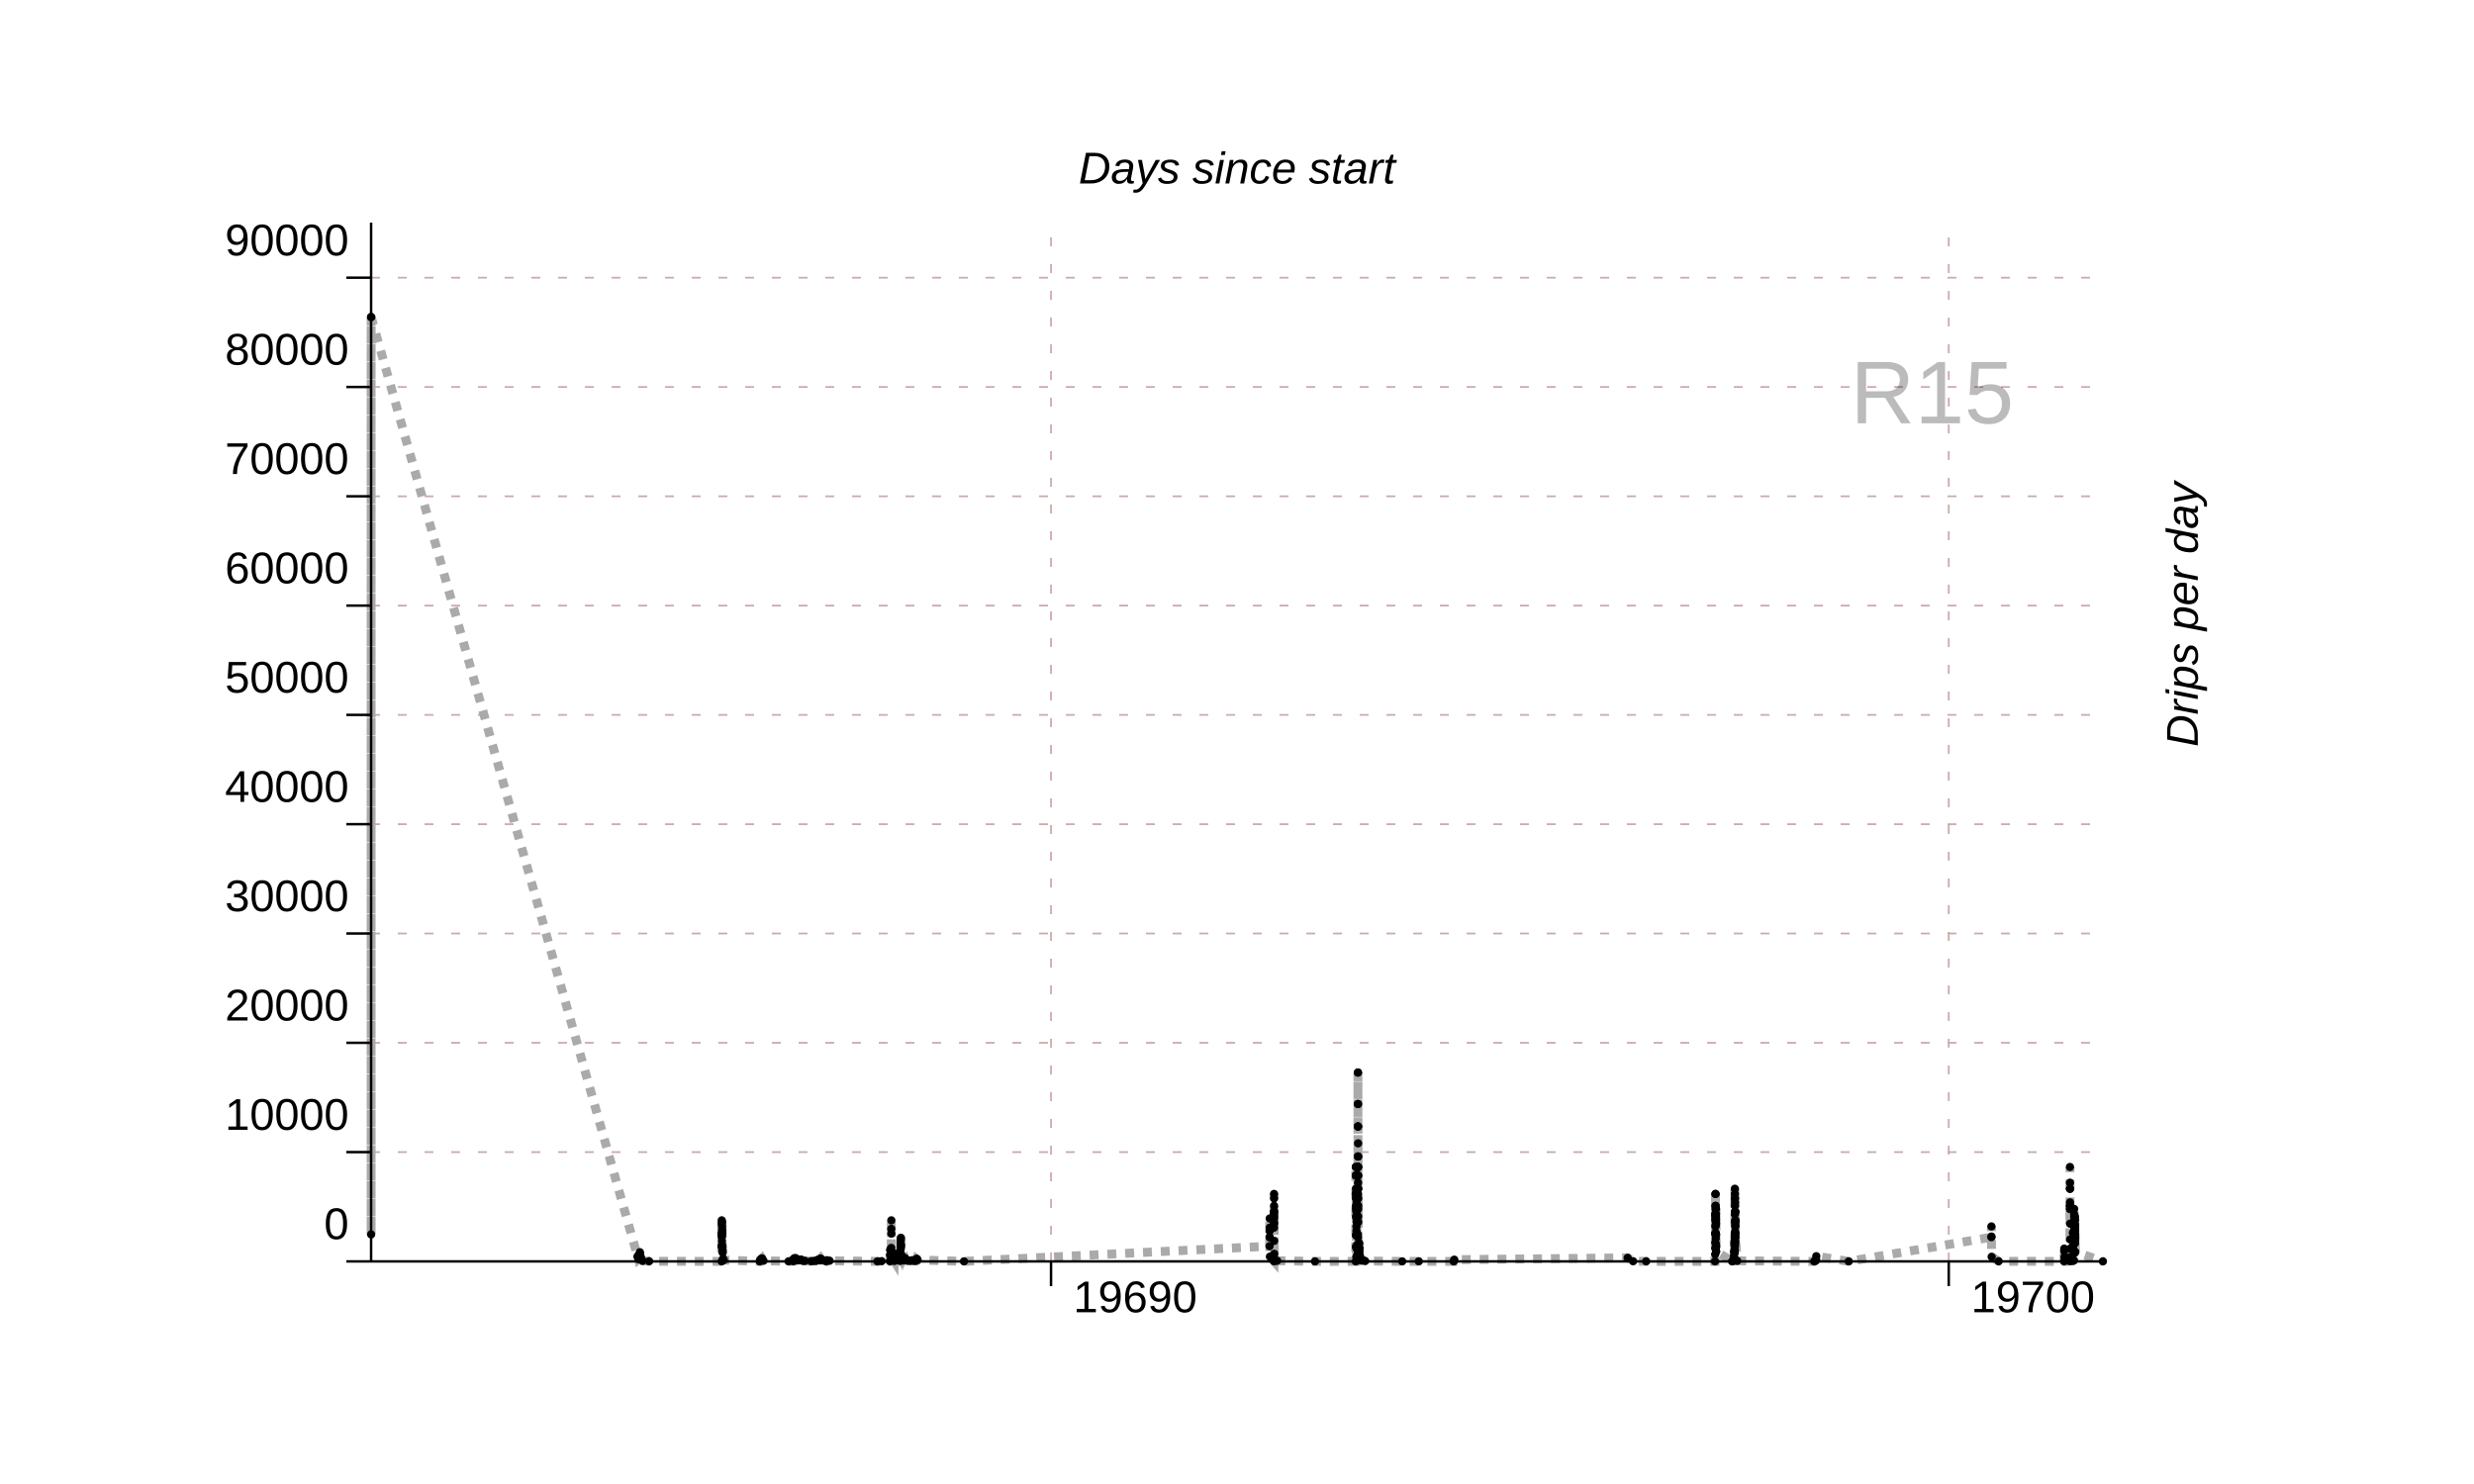
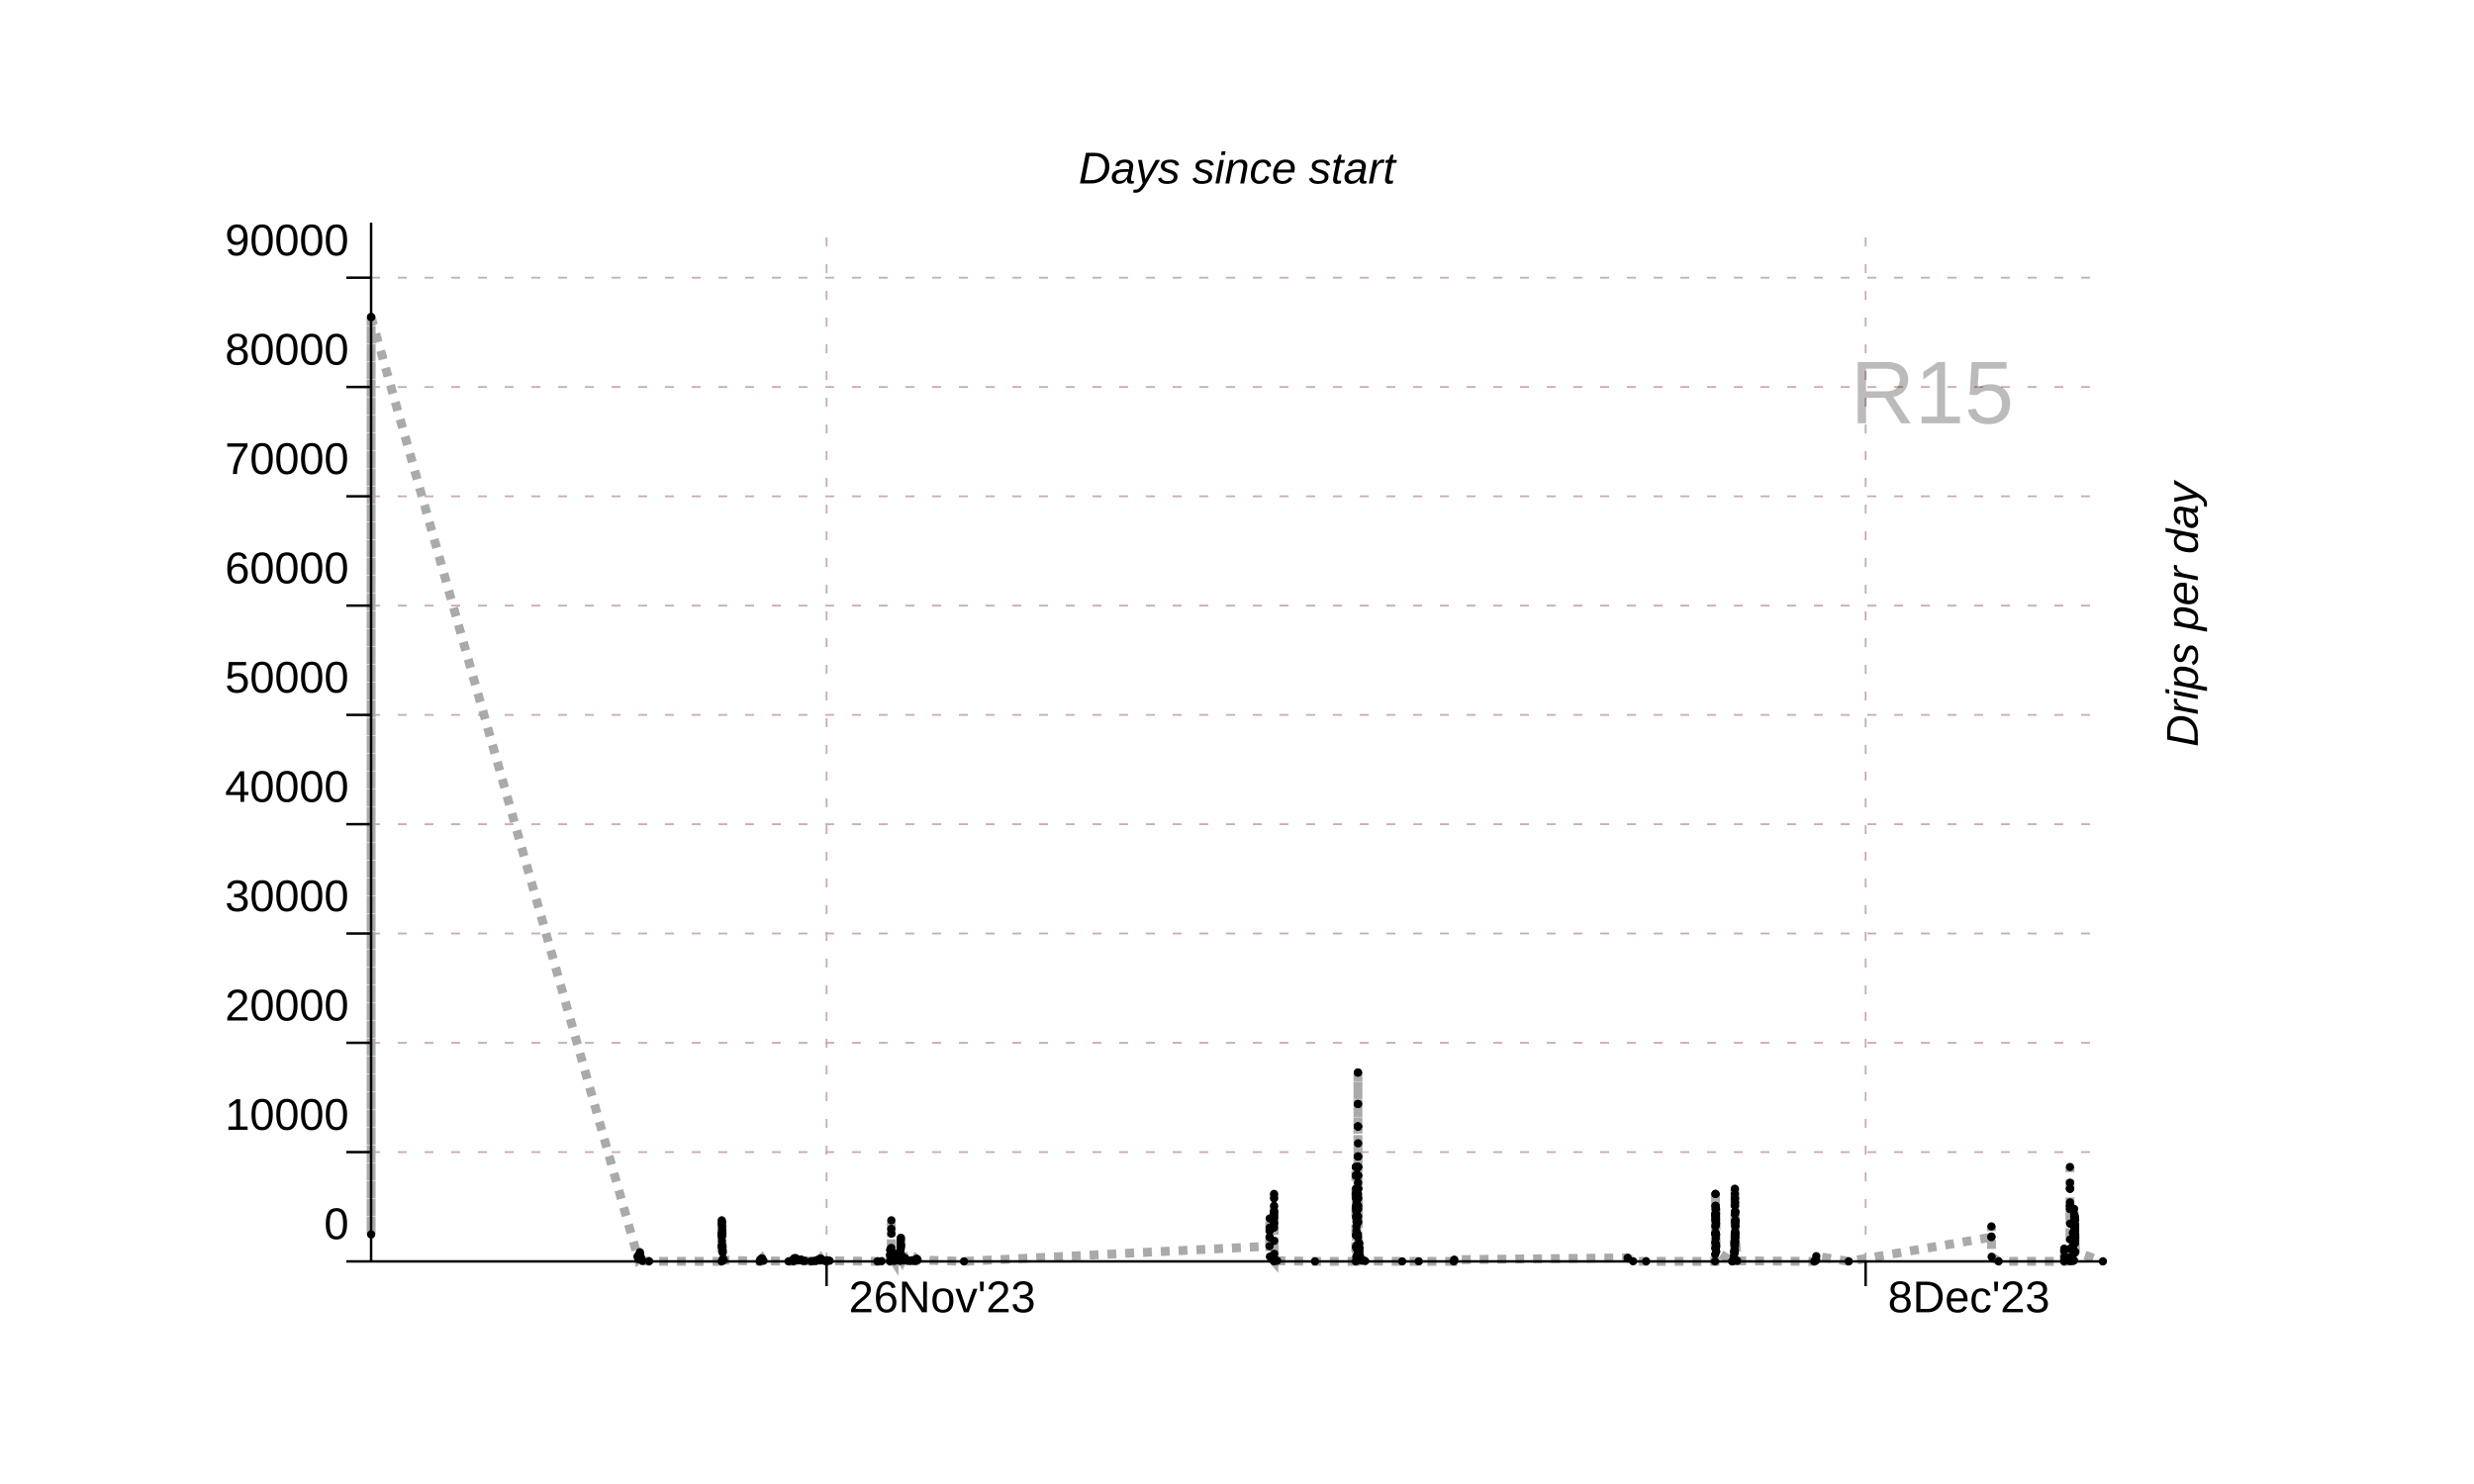
<svg xmlns="http://www.w3.org/2000/svg" version="1.1" viewBox="0 0 1000 600">
  <g>
    <g stroke-dasharray="3.6 7.2" stroke-width="0.72" stroke="#caa">
-       <line x1="424.83" x2="424.83" y1="510.00" y2="90.00" />
-       <line x1="787.69" x2="787.69" y1="510.00" y2="90.00" />
+       <line x1="334.11" x2="334.11" y1="510.00" y2="90.00" />
+       <line x1="754.09" x2="754.09" y1="510.00" y2="90.00" />
      <line x1="150.00" x2="850.00" y1="510.00" y2="510.00" />
      <line x1="150.00" x2="850.00" y1="465.81" y2="465.81" />
      <line x1="150.00" x2="850.00" y1="421.62" y2="421.62" />
      <line x1="150.00" x2="850.00" y1="377.42" y2="377.42" />
      <line x1="150.00" x2="850.00" y1="333.23" y2="333.23" />
      <line x1="150.00" x2="850.00" y1="289.04" y2="289.04" />
      <line x1="150.00" x2="850.00" y1="244.85" y2="244.85" />
      <line x1="150.00" x2="850.00" y1="200.66" y2="200.66" />
      <line x1="150.00" x2="850.00" y1="156.46" y2="156.46" />
      <line x1="150.00" x2="850.00" y1="112.27" y2="112.27" />
    </g>
    <g>
      <text dominant-baseline="hanging" dx="-36.0" dy="18.0" fill="#0004" font-family="Arial, sans-serif" font-size="36" stroke="none" text-anchor="end" x="850.00" y="128.18">R15</text>
    </g>
    <g>
      <text dominant-baseline="text-bottom" dy="-12.0" fill="black" font-family="Arial, sans-serif" font-size="18.0" font-style="italic" stroke="none" text-anchor="middle" x="500.00" y="90.00">Days since start</text>
    </g>
    <g>
      <text dominant-baseline="central" dx="12.0" dy="12.0" fill="black" font-family="Arial, sans-serif" font-size="18.0" font-style="italic" stroke="none" text-anchor="middle" text-orientation="sideways" writing-mode="vertical-lr" x="850.00" y="300.00">Drips per day</text>
    </g>
    <polyline fill="none" points="150.00,128.18 150.01,499.09 150.02,128.18 257.73,508.05 257.82,508.13 257.89,507.74 257.97,508.19 258.16,509.12 258.32,508.99 258.43,508.65 258.53,508.30 258.59,507.54 258.64,506.29 258.69,506.90 258.76,507.71 258.84,508.00 258.92,508.04 259.06,508.85 259.77,509.77 262.39,509.94 291.69,509.99 291.71,499.09 291.72,494.73 291.73,493.40 291.74,500.21 291.77,503.64 291.79,504.03 291.81,501.70 291.83,499.68 291.84,498.43 291.86,498.43 291.87,495.86 291.88,494.09 291.89,497.27 291.92,503.53 291.95,504.98 291.98,504.13 292.00,504.13 292.04,506.06 292.08,505.56 292.12,506.43 292.27,508.90 292.57,509.46 307.07,509.99 307.35,509.43 307.56,509.24 307.73,509.08 307.88,508.94 308.02,508.79 308.61,509.73 318.73,509.98 320.62,509.92 320.79,509.06 320.94,508.93 321.10,509.00 321.25,508.94 321.39,508.90 321.51,508.65 321.65,508.81 321.87,509.27 322.19,509.50 322.57,509.58 322.90,509.51 323.17,509.40 323.45,509.43 323.67,509.26 323.93,509.40 324.62,509.76 325.35,509.78 327.87,509.94 328.77,509.82 329.77,509.84 330.15,509.58 330.44,509.44 330.73,509.45 331.00,509.41 331.40,509.60 331.56,509.02 331.70,508.85 331.88,509.13 332.16,509.43 333.88,509.91 334.23,509.53 334.70,509.66 335.30,509.73 354.69,509.99 356.34,509.90 359.70,509.95 359.76,507.42 359.79,505.34 360.22,509.63 360.25,504.55 360.27,496.83 360.28,493.40 360.29,498.77 360.42,508.76 360.51,508.30 360.61,508.38 361.49,509.82 361.56,507.75 361.62,506.87 361.68,507.61 361.75,507.61 361.83,508.10 361.92,508.07 362.00,508.10 362.09,508.24 362.21,508.58 362.36,508.97 362.48,508.67 362.63,508.88 362.77,508.88 363.14,509.57 363.93,509.80 363.98,506.82 364.01,505.17 364.04,503.74 364.06,501.52 364.08,503.06 364.10,503.18 364.12,500.91 364.14,500.45 364.16,504.03 364.22,507.17 364.33,508.58 364.48,508.89 364.59,508.55 364.78,509.17 365.17,509.59 365.53,509.55 365.65,508.73 365.77,508.66 365.97,509.19 366.44,509.66 366.99,509.71 367.72,509.78 368.32,509.73 368.66,509.54 369.28,509.74 370.05,509.79 370.29,509.33 370.44,508.95 370.61,509.08 370.89,509.41 389.65,509.99 513.16,503.84 513.18,500.21 513.20,500.21 513.21,497.68 513.22,492.64 513.23,496.36 513.31,508.08 514.92,509.90 514.93,494.09 514.94,490.91 514.95,496.36 514.96,489.90 514.97,491.82 514.98,492.64 514.98,482.73 514.99,484.55 514.99,487.54 515.00,489.90 515.01,494.73 515.03,501.70 515.08,506.95 515.64,509.71 516.22,509.72 531.53,509.99 548.00,509.99 548.02,499.39 548.03,482.73 548.03,482.73 548.04,475.29 548.04,471.82 548.05,480.63 548.05,482.73 548.06,475.29 548.06,471.82 548.06,475.29 548.07,482.73 548.08,484.55 548.08,487.54 548.09,488.79 548.10,491.82 548.13,504.13 548.21,508.13 548.24,503.74 548.27,504.70 548.28,497.68 548.29,495.86 548.30,492.64 548.31,489.90 548.32,489.90 548.33,487.54 548.33,484.55 548.34,486.14 548.35,494.09 548.57,509.27 548.77,509.20 548.82,506.74 548.83,499.09 548.85,503.06 548.87,500.21 548.88,467.58 548.88,433.64 548.88,455.45 548.88,455.45 548.89,433.64 548.89,446.36 548.89,446.36 548.89,471.82 548.90,480.63 548.90,475.29 548.91,471.82 548.91,475.29 548.92,471.82 548.92,478.18 548.93,482.73 548.93,480.63 548.94,462.27 548.94,467.58 548.95,471.82 548.95,467.58 548.95,455.45 548.96,475.29 548.96,480.63 548.97,488.79 548.98,491.82 548.99,494.09 549.00,487.54 549.00,484.55 549.04,505.29 549.19,508.98 549.35,508.98 549.38,504.84 549.41,504.70 549.43,502.66 549.46,504.70 549.50,506.06 549.59,508.11 549.66,507.64 550.00,509.53 550.43,509.63 550.72,509.45 551.81,509.85 566.77,509.99 573.49,509.98 587.59,509.99 587.82,509.31 657.90,508.56 660.10,509.93 665.39,509.97 693.22,509.99 693.28,507.15 693.31,504.70 693.33,502.36 693.35,499.09 693.35,490.91 693.36,493.40 693.38,495.86 693.39,498.77 693.40,498.43 693.41,482.73 693.42,487.54 693.42,482.73 693.43,490.91 693.44,487.54 693.45,490.91 693.45,491.82 693.46,492.64 693.47,488.79 693.48,491.82 693.49,495.31 693.51,498.77 693.52,500.69 693.55,504.77 693.58,503.06 693.59,491.82 693.59,492.64 693.60,493.40 693.61,488.79 693.62,490.91 693.63,494.73 693.65,499.09 693.67,503.94 693.71,505.98 700.10,509.97 700.74,509.75 700.82,508.08 700.95,508.77 700.99,506.22 701.02,503.06 701.05,505.76 701.07,502.05 701.12,506.56 701.16,506.10 701.20,505.34 701.21,500.21 701.23,498.77 701.23,490.91 701.24,480.63 701.25,484.55 701.25,482.73 701.26,484.55 701.27,487.54 701.29,503.74 701.31,499.09 701.31,489.90 701.32,486.14 701.33,489.90 701.34,494.09 701.35,498.07 701.37,501.70 701.39,502.51 701.40,494.09 701.41,495.31 701.43,495.86 701.43,493.40 701.45,498.77 701.46,493.40 701.47,489.90 701.48,500.21 702.19,509.77 733.31,509.99 733.86,509.71 734.08,509.24 734.15,507.90 747.27,509.99 804.92,500.21 804.94,495.86 804.95,499.95 805.04,508.13 807.86,509.94 834.31,509.99 834.35,505.76 834.38,504.84 834.47,508.19 836.67,509.93 836.67,487.54 836.68,488.79 836.69,478.18 836.69,471.82 836.70,480.63 836.70,480.63 836.71,486.14 836.72,487.54 836.72,488.79 836.73,494.73 836.75,501.12 836.78,504.84 836.87,508.19 837.85,509.84 837.86,498.43 837.89,503.64 837.92,504.91 838.32,509.60 838.35,505.85 838.37,498.77 838.38,490.91 838.38,488.79 838.39,491.82 838.40,495.86 838.42,501.32 838.47,506.68 838.49,500.91 838.50,494.73 838.51,493.40 838.52,496.36 838.54,498.77 838.55,498.43 838.56,496.83 838.57,497.68 838.59,496.36 838.60,499.39 838.62,502.51 838.64,498.07 838.65,495.31 838.66,492.64 838.66,491.82 838.67,493.40 838.69,495.31 838.70,497.68 838.71,500.21 838.73,500.69 838.75,501.70 838.77,501.32 838.78,498.77 838.80,500.21 838.82,502.51 838.86,506.18 850.00,509.99" stroke-dasharray="3.6 3.6" stroke-width="3.6" stroke="#aaa" />
    <g>
      <circle cx="150.00" cy="128.18" r="1.667" />
      <circle cx="150.01" cy="499.09" r="1.667" />
      <circle cx="150.02" cy="128.18" r="1.667" />
      <circle cx="257.73" cy="508.05" r="1.667" />
      <circle cx="257.82" cy="508.13" r="1.667" />
      <circle cx="257.89" cy="507.74" r="1.667" />
      <circle cx="257.97" cy="508.19" r="1.667" />
      <circle cx="258.16" cy="509.12" r="1.667" />
      <circle cx="258.32" cy="508.99" r="1.667" />
      <circle cx="258.43" cy="508.65" r="1.667" />
      <circle cx="258.53" cy="508.30" r="1.667" />
      <circle cx="258.59" cy="507.54" r="1.667" />
      <circle cx="258.64" cy="506.29" r="1.667" />
      <circle cx="258.69" cy="506.90" r="1.667" />
      <circle cx="258.76" cy="507.71" r="1.667" />
      <circle cx="258.84" cy="508.00" r="1.667" />
      <circle cx="258.92" cy="508.04" r="1.667" />
      <circle cx="259.06" cy="508.85" r="1.667" />
      <circle cx="259.77" cy="509.77" r="1.667" />
      <circle cx="262.39" cy="509.94" r="1.667" />
      <circle cx="291.69" cy="509.99" r="1.667" />
      <circle cx="291.71" cy="499.09" r="1.667" />
      <circle cx="291.72" cy="494.73" r="1.667" />
      <circle cx="291.73" cy="493.40" r="1.667" />
      <circle cx="291.74" cy="500.21" r="1.667" />
      <circle cx="291.77" cy="503.64" r="1.667" />
      <circle cx="291.79" cy="504.03" r="1.667" />
      <circle cx="291.81" cy="501.70" r="1.667" />
      <circle cx="291.83" cy="499.68" r="1.667" />
      <circle cx="291.84" cy="498.43" r="1.667" />
      <circle cx="291.86" cy="498.43" r="1.667" />
      <circle cx="291.87" cy="495.86" r="1.667" />
      <circle cx="291.88" cy="494.09" r="1.667" />
      <circle cx="291.89" cy="497.27" r="1.667" />
      <circle cx="291.92" cy="503.53" r="1.667" />
      <circle cx="291.95" cy="504.98" r="1.667" />
      <circle cx="291.98" cy="504.13" r="1.667" />
      <circle cx="292.00" cy="504.13" r="1.667" />
      <circle cx="292.04" cy="506.06" r="1.667" />
      <circle cx="292.08" cy="505.56" r="1.667" />
      <circle cx="292.12" cy="506.43" r="1.667" />
      <circle cx="292.27" cy="508.90" r="1.667" />
      <circle cx="292.57" cy="509.46" r="1.667" />
      <circle cx="307.07" cy="509.99" r="1.667" />
      <circle cx="307.35" cy="509.43" r="1.667" />
      <circle cx="307.56" cy="509.24" r="1.667" />
      <circle cx="307.73" cy="509.08" r="1.667" />
      <circle cx="307.88" cy="508.94" r="1.667" />
      <circle cx="308.02" cy="508.79" r="1.667" />
      <circle cx="308.61" cy="509.73" r="1.667" />
      <circle cx="318.73" cy="509.98" r="1.667" />
      <circle cx="320.62" cy="509.92" r="1.667" />
      <circle cx="320.79" cy="509.06" r="1.667" />
      <circle cx="320.94" cy="508.93" r="1.667" />
      <circle cx="321.10" cy="509.00" r="1.667" />
      <circle cx="321.25" cy="508.94" r="1.667" />
      <circle cx="321.39" cy="508.90" r="1.667" />
      <circle cx="321.51" cy="508.65" r="1.667" />
      <circle cx="321.65" cy="508.81" r="1.667" />
      <circle cx="321.87" cy="509.27" r="1.667" />
      <circle cx="322.19" cy="509.50" r="1.667" />
      <circle cx="322.57" cy="509.58" r="1.667" />
      <circle cx="322.90" cy="509.51" r="1.667" />
      <circle cx="323.17" cy="509.40" r="1.667" />
      <circle cx="323.45" cy="509.43" r="1.667" />
      <circle cx="323.67" cy="509.26" r="1.667" />
      <circle cx="323.93" cy="509.40" r="1.667" />
      <circle cx="324.62" cy="509.76" r="1.667" />
      <circle cx="325.35" cy="509.78" r="1.667" />
      <circle cx="327.87" cy="509.94" r="1.667" />
      <circle cx="328.77" cy="509.82" r="1.667" />
      <circle cx="329.77" cy="509.84" r="1.667" />
      <circle cx="330.15" cy="509.58" r="1.667" />
      <circle cx="330.44" cy="509.44" r="1.667" />
      <circle cx="330.73" cy="509.45" r="1.667" />
      <circle cx="331.00" cy="509.41" r="1.667" />
      <circle cx="331.40" cy="509.60" r="1.667" />
      <circle cx="331.56" cy="509.02" r="1.667" />
      <circle cx="331.70" cy="508.85" r="1.667" />
      <circle cx="331.88" cy="509.13" r="1.667" />
      <circle cx="332.16" cy="509.43" r="1.667" />
      <circle cx="333.88" cy="509.91" r="1.667" />
      <circle cx="334.23" cy="509.53" r="1.667" />
      <circle cx="334.70" cy="509.66" r="1.667" />
      <circle cx="335.30" cy="509.73" r="1.667" />
      <circle cx="354.69" cy="509.99" r="1.667" />
      <circle cx="356.34" cy="509.90" r="1.667" />
      <circle cx="359.70" cy="509.95" r="1.667" />
      <circle cx="359.76" cy="507.42" r="1.667" />
      <circle cx="359.79" cy="505.34" r="1.667" />
      <circle cx="360.22" cy="509.63" r="1.667" />
      <circle cx="360.25" cy="504.55" r="1.667" />
      <circle cx="360.27" cy="496.83" r="1.667" />
      <circle cx="360.28" cy="493.40" r="1.667" />
      <circle cx="360.29" cy="498.77" r="1.667" />
      <circle cx="360.42" cy="508.76" r="1.667" />
      <circle cx="360.51" cy="508.30" r="1.667" />
      <circle cx="360.61" cy="508.38" r="1.667" />
      <circle cx="361.49" cy="509.82" r="1.667" />
      <circle cx="361.56" cy="507.75" r="1.667" />
      <circle cx="361.62" cy="506.87" r="1.667" />
      <circle cx="361.68" cy="507.61" r="1.667" />
      <circle cx="361.75" cy="507.61" r="1.667" />
      <circle cx="361.83" cy="508.10" r="1.667" />
      <circle cx="361.92" cy="508.07" r="1.667" />
      <circle cx="362.00" cy="508.10" r="1.667" />
      <circle cx="362.09" cy="508.24" r="1.667" />
      <circle cx="362.21" cy="508.58" r="1.667" />
      <circle cx="362.36" cy="508.97" r="1.667" />
      <circle cx="362.48" cy="508.67" r="1.667" />
      <circle cx="362.63" cy="508.88" r="1.667" />
      <circle cx="362.77" cy="508.88" r="1.667" />
      <circle cx="363.14" cy="509.57" r="1.667" />
      <circle cx="363.93" cy="509.80" r="1.667" />
      <circle cx="363.98" cy="506.82" r="1.667" />
      <circle cx="364.01" cy="505.17" r="1.667" />
      <circle cx="364.04" cy="503.74" r="1.667" />
      <circle cx="364.06" cy="501.52" r="1.667" />
      <circle cx="364.08" cy="503.06" r="1.667" />
      <circle cx="364.10" cy="503.18" r="1.667" />
      <circle cx="364.12" cy="500.91" r="1.667" />
      <circle cx="364.14" cy="500.45" r="1.667" />
      <circle cx="364.16" cy="504.03" r="1.667" />
      <circle cx="364.22" cy="507.17" r="1.667" />
      <circle cx="364.33" cy="508.58" r="1.667" />
      <circle cx="364.48" cy="508.89" r="1.667" />
      <circle cx="364.59" cy="508.55" r="1.667" />
      <circle cx="364.78" cy="509.17" r="1.667" />
      <circle cx="365.17" cy="509.59" r="1.667" />
      <circle cx="365.53" cy="509.55" r="1.667" />
      <circle cx="365.65" cy="508.73" r="1.667" />
      <circle cx="365.77" cy="508.66" r="1.667" />
      <circle cx="365.97" cy="509.19" r="1.667" />
      <circle cx="366.44" cy="509.66" r="1.667" />
      <circle cx="366.99" cy="509.71" r="1.667" />
      <circle cx="367.72" cy="509.78" r="1.667" />
      <circle cx="368.32" cy="509.73" r="1.667" />
      <circle cx="368.66" cy="509.54" r="1.667" />
      <circle cx="369.28" cy="509.74" r="1.667" />
      <circle cx="370.05" cy="509.79" r="1.667" />
      <circle cx="370.29" cy="509.33" r="1.667" />
      <circle cx="370.44" cy="508.95" r="1.667" />
      <circle cx="370.61" cy="509.08" r="1.667" />
      <circle cx="370.89" cy="509.41" r="1.667" />
      <circle cx="389.65" cy="509.99" r="1.667" />
      <circle cx="513.16" cy="503.84" r="1.667" />
      <circle cx="513.18" cy="500.21" r="1.667" />
      <circle cx="513.20" cy="500.21" r="1.667" />
      <circle cx="513.21" cy="497.68" r="1.667" />
      <circle cx="513.22" cy="492.64" r="1.667" />
      <circle cx="513.23" cy="496.36" r="1.667" />
      <circle cx="513.31" cy="508.08" r="1.667" />
      <circle cx="514.92" cy="509.90" r="1.667" />
      <circle cx="514.93" cy="494.09" r="1.667" />
      <circle cx="514.94" cy="490.91" r="1.667" />
      <circle cx="514.95" cy="496.36" r="1.667" />
      <circle cx="514.96" cy="489.90" r="1.667" />
      <circle cx="514.97" cy="491.82" r="1.667" />
      <circle cx="514.98" cy="492.64" r="1.667" />
      <circle cx="514.98" cy="482.73" r="1.667" />
      <circle cx="514.99" cy="484.55" r="1.667" />
      <circle cx="514.99" cy="487.54" r="1.667" />
      <circle cx="515.00" cy="489.90" r="1.667" />
      <circle cx="515.01" cy="494.73" r="1.667" />
      <circle cx="515.03" cy="501.70" r="1.667" />
      <circle cx="515.08" cy="506.95" r="1.667" />
      <circle cx="515.64" cy="509.71" r="1.667" />
      <circle cx="516.22" cy="509.72" r="1.667" />
      <circle cx="531.53" cy="509.99" r="1.667" />
      <circle cx="548.00" cy="509.99" r="1.667" />
      <circle cx="548.02" cy="499.39" r="1.667" />
      <circle cx="548.03" cy="482.73" r="1.667" />
      <circle cx="548.03" cy="482.73" r="1.667" />
      <circle cx="548.04" cy="475.29" r="1.667" />
      <circle cx="548.04" cy="471.82" r="1.667" />
      <circle cx="548.05" cy="480.63" r="1.667" />
      <circle cx="548.05" cy="482.73" r="1.667" />
      <circle cx="548.06" cy="475.29" r="1.667" />
      <circle cx="548.06" cy="471.82" r="1.667" />
      <circle cx="548.06" cy="475.29" r="1.667" />
      <circle cx="548.07" cy="482.73" r="1.667" />
      <circle cx="548.08" cy="484.55" r="1.667" />
      <circle cx="548.08" cy="487.54" r="1.667" />
      <circle cx="548.09" cy="488.79" r="1.667" />
      <circle cx="548.10" cy="491.82" r="1.667" />
      <circle cx="548.13" cy="504.13" r="1.667" />
      <circle cx="548.21" cy="508.13" r="1.667" />
      <circle cx="548.24" cy="503.74" r="1.667" />
      <circle cx="548.27" cy="504.70" r="1.667" />
      <circle cx="548.28" cy="497.68" r="1.667" />
      <circle cx="548.29" cy="495.86" r="1.667" />
      <circle cx="548.30" cy="492.64" r="1.667" />
      <circle cx="548.31" cy="489.90" r="1.667" />
      <circle cx="548.32" cy="489.90" r="1.667" />
      <circle cx="548.33" cy="487.54" r="1.667" />
      <circle cx="548.33" cy="484.55" r="1.667" />
      <circle cx="548.34" cy="486.14" r="1.667" />
      <circle cx="548.35" cy="494.09" r="1.667" />
      <circle cx="548.57" cy="509.27" r="1.667" />
      <circle cx="548.77" cy="509.20" r="1.667" />
      <circle cx="548.82" cy="506.74" r="1.667" />
      <circle cx="548.83" cy="499.09" r="1.667" />
      <circle cx="548.85" cy="503.06" r="1.667" />
      <circle cx="548.87" cy="500.21" r="1.667" />
      <circle cx="548.88" cy="467.58" r="1.667" />
      <circle cx="548.88" cy="433.64" r="1.667" />
      <circle cx="548.88" cy="455.45" r="1.667" />
      <circle cx="548.88" cy="455.45" r="1.667" />
      <circle cx="548.89" cy="433.64" r="1.667" />
      <circle cx="548.89" cy="446.36" r="1.667" />
      <circle cx="548.89" cy="446.36" r="1.667" />
      <circle cx="548.89" cy="471.82" r="1.667" />
      <circle cx="548.90" cy="480.63" r="1.667" />
      <circle cx="548.90" cy="475.29" r="1.667" />
      <circle cx="548.91" cy="471.82" r="1.667" />
      <circle cx="548.91" cy="475.29" r="1.667" />
      <circle cx="548.92" cy="471.82" r="1.667" />
      <circle cx="548.92" cy="478.18" r="1.667" />
      <circle cx="548.93" cy="482.73" r="1.667" />
      <circle cx="548.93" cy="480.63" r="1.667" />
      <circle cx="548.94" cy="462.27" r="1.667" />
      <circle cx="548.94" cy="467.58" r="1.667" />
      <circle cx="548.95" cy="471.82" r="1.667" />
      <circle cx="548.95" cy="467.58" r="1.667" />
      <circle cx="548.95" cy="455.45" r="1.667" />
      <circle cx="548.96" cy="475.29" r="1.667" />
      <circle cx="548.96" cy="480.63" r="1.667" />
      <circle cx="548.97" cy="488.79" r="1.667" />
      <circle cx="548.98" cy="491.82" r="1.667" />
      <circle cx="548.99" cy="494.09" r="1.667" />
      <circle cx="549.00" cy="487.54" r="1.667" />
      <circle cx="549.00" cy="484.55" r="1.667" />
      <circle cx="549.04" cy="505.29" r="1.667" />
      <circle cx="549.19" cy="508.98" r="1.667" />
      <circle cx="549.35" cy="508.98" r="1.667" />
      <circle cx="549.38" cy="504.84" r="1.667" />
      <circle cx="549.41" cy="504.70" r="1.667" />
      <circle cx="549.43" cy="502.66" r="1.667" />
      <circle cx="549.46" cy="504.70" r="1.667" />
      <circle cx="549.50" cy="506.06" r="1.667" />
      <circle cx="549.59" cy="508.11" r="1.667" />
      <circle cx="549.66" cy="507.64" r="1.667" />
      <circle cx="550.00" cy="509.53" r="1.667" />
      <circle cx="550.43" cy="509.63" r="1.667" />
      <circle cx="550.72" cy="509.45" r="1.667" />
      <circle cx="551.81" cy="509.85" r="1.667" />
      <circle cx="566.77" cy="509.99" r="1.667" />
      <circle cx="573.49" cy="509.98" r="1.667" />
      <circle cx="587.59" cy="509.99" r="1.667" />
      <circle cx="587.82" cy="509.31" r="1.667" />
      <circle cx="657.90" cy="508.56" r="1.667" />
      <circle cx="660.10" cy="509.93" r="1.667" />
      <circle cx="665.39" cy="509.97" r="1.667" />
      <circle cx="693.22" cy="509.99" r="1.667" />
      <circle cx="693.28" cy="507.15" r="1.667" />
      <circle cx="693.31" cy="504.70" r="1.667" />
      <circle cx="693.33" cy="502.36" r="1.667" />
      <circle cx="693.35" cy="499.09" r="1.667" />
      <circle cx="693.35" cy="490.91" r="1.667" />
      <circle cx="693.36" cy="493.40" r="1.667" />
      <circle cx="693.38" cy="495.86" r="1.667" />
      <circle cx="693.39" cy="498.77" r="1.667" />
      <circle cx="693.40" cy="498.43" r="1.667" />
      <circle cx="693.41" cy="482.73" r="1.667" />
      <circle cx="693.42" cy="487.54" r="1.667" />
      <circle cx="693.42" cy="482.73" r="1.667" />
      <circle cx="693.43" cy="490.91" r="1.667" />
      <circle cx="693.44" cy="487.54" r="1.667" />
      <circle cx="693.45" cy="490.91" r="1.667" />
      <circle cx="693.45" cy="491.82" r="1.667" />
      <circle cx="693.46" cy="492.64" r="1.667" />
      <circle cx="693.47" cy="488.79" r="1.667" />
      <circle cx="693.48" cy="491.82" r="1.667" />
      <circle cx="693.49" cy="495.31" r="1.667" />
      <circle cx="693.51" cy="498.77" r="1.667" />
      <circle cx="693.52" cy="500.69" r="1.667" />
      <circle cx="693.55" cy="504.77" r="1.667" />
      <circle cx="693.58" cy="503.06" r="1.667" />
      <circle cx="693.59" cy="491.82" r="1.667" />
      <circle cx="693.59" cy="492.64" r="1.667" />
      <circle cx="693.60" cy="493.40" r="1.667" />
      <circle cx="693.61" cy="488.79" r="1.667" />
      <circle cx="693.62" cy="490.91" r="1.667" />
      <circle cx="693.63" cy="494.73" r="1.667" />
      <circle cx="693.65" cy="499.09" r="1.667" />
      <circle cx="693.67" cy="503.94" r="1.667" />
      <circle cx="693.71" cy="505.98" r="1.667" />
      <circle cx="700.10" cy="509.97" r="1.667" />
      <circle cx="700.74" cy="509.75" r="1.667" />
      <circle cx="700.82" cy="508.08" r="1.667" />
      <circle cx="700.95" cy="508.77" r="1.667" />
      <circle cx="700.99" cy="506.22" r="1.667" />
      <circle cx="701.02" cy="503.06" r="1.667" />
      <circle cx="701.05" cy="505.76" r="1.667" />
      <circle cx="701.07" cy="502.05" r="1.667" />
      <circle cx="701.12" cy="506.56" r="1.667" />
      <circle cx="701.16" cy="506.10" r="1.667" />
      <circle cx="701.20" cy="505.34" r="1.667" />
      <circle cx="701.21" cy="500.21" r="1.667" />
      <circle cx="701.23" cy="498.77" r="1.667" />
      <circle cx="701.23" cy="490.91" r="1.667" />
      <circle cx="701.24" cy="480.63" r="1.667" />
      <circle cx="701.25" cy="484.55" r="1.667" />
      <circle cx="701.25" cy="482.73" r="1.667" />
      <circle cx="701.26" cy="484.55" r="1.667" />
      <circle cx="701.27" cy="487.54" r="1.667" />
      <circle cx="701.29" cy="503.74" r="1.667" />
      <circle cx="701.31" cy="499.09" r="1.667" />
      <circle cx="701.31" cy="489.90" r="1.667" />
      <circle cx="701.32" cy="486.14" r="1.667" />
      <circle cx="701.33" cy="489.90" r="1.667" />
      <circle cx="701.34" cy="494.09" r="1.667" />
      <circle cx="701.35" cy="498.07" r="1.667" />
      <circle cx="701.37" cy="501.70" r="1.667" />
      <circle cx="701.39" cy="502.51" r="1.667" />
      <circle cx="701.40" cy="494.09" r="1.667" />
      <circle cx="701.41" cy="495.31" r="1.667" />
      <circle cx="701.43" cy="495.86" r="1.667" />
      <circle cx="701.43" cy="493.40" r="1.667" />
      <circle cx="701.45" cy="498.77" r="1.667" />
      <circle cx="701.46" cy="493.40" r="1.667" />
      <circle cx="701.47" cy="489.90" r="1.667" />
      <circle cx="701.48" cy="500.21" r="1.667" />
      <circle cx="702.19" cy="509.77" r="1.667" />
      <circle cx="733.31" cy="509.99" r="1.667" />
      <circle cx="733.86" cy="509.71" r="1.667" />
      <circle cx="734.08" cy="509.24" r="1.667" />
      <circle cx="734.15" cy="507.90" r="1.667" />
      <circle cx="747.27" cy="509.99" r="1.667" />
      <circle cx="804.92" cy="500.21" r="1.667" />
      <circle cx="804.94" cy="495.86" r="1.667" />
      <circle cx="804.95" cy="499.95" r="1.667" />
      <circle cx="805.04" cy="508.13" r="1.667" />
      <circle cx="807.86" cy="509.94" r="1.667" />
      <circle cx="834.31" cy="509.99" r="1.667" />
      <circle cx="834.35" cy="505.76" r="1.667" />
      <circle cx="834.38" cy="504.84" r="1.667" />
      <circle cx="834.47" cy="508.19" r="1.667" />
      <circle cx="836.67" cy="509.93" r="1.667" />
      <circle cx="836.67" cy="487.54" r="1.667" />
      <circle cx="836.68" cy="488.79" r="1.667" />
      <circle cx="836.69" cy="478.18" r="1.667" />
      <circle cx="836.69" cy="471.82" r="1.667" />
      <circle cx="836.70" cy="480.63" r="1.667" />
      <circle cx="836.70" cy="480.63" r="1.667" />
      <circle cx="836.71" cy="486.14" r="1.667" />
      <circle cx="836.72" cy="487.54" r="1.667" />
      <circle cx="836.72" cy="488.79" r="1.667" />
      <circle cx="836.73" cy="494.73" r="1.667" />
      <circle cx="836.75" cy="501.12" r="1.667" />
      <circle cx="836.78" cy="504.84" r="1.667" />
      <circle cx="836.87" cy="508.19" r="1.667" />
      <circle cx="837.85" cy="509.84" r="1.667" />
      <circle cx="837.86" cy="498.43" r="1.667" />
      <circle cx="837.89" cy="503.64" r="1.667" />
      <circle cx="837.92" cy="504.91" r="1.667" />
      <circle cx="838.32" cy="509.60" r="1.667" />
      <circle cx="838.35" cy="505.85" r="1.667" />
      <circle cx="838.37" cy="498.77" r="1.667" />
      <circle cx="838.38" cy="490.91" r="1.667" />
      <circle cx="838.38" cy="488.79" r="1.667" />
      <circle cx="838.39" cy="491.82" r="1.667" />
      <circle cx="838.40" cy="495.86" r="1.667" />
      <circle cx="838.42" cy="501.32" r="1.667" />
      <circle cx="838.47" cy="506.68" r="1.667" />
      <circle cx="838.49" cy="500.91" r="1.667" />
      <circle cx="838.50" cy="494.73" r="1.667" />
      <circle cx="838.51" cy="493.40" r="1.667" />
      <circle cx="838.52" cy="496.36" r="1.667" />
      <circle cx="838.54" cy="498.77" r="1.667" />
      <circle cx="838.55" cy="498.43" r="1.667" />
      <circle cx="838.56" cy="496.83" r="1.667" />
      <circle cx="838.57" cy="497.68" r="1.667" />
      <circle cx="838.59" cy="496.36" r="1.667" />
      <circle cx="838.60" cy="499.39" r="1.667" />
      <circle cx="838.62" cy="502.51" r="1.667" />
      <circle cx="838.64" cy="498.07" r="1.667" />
      <circle cx="838.65" cy="495.31" r="1.667" />
      <circle cx="838.66" cy="492.64" r="1.667" />
      <circle cx="838.66" cy="491.82" r="1.667" />
      <circle cx="838.67" cy="493.40" r="1.667" />
      <circle cx="838.69" cy="495.31" r="1.667" />
      <circle cx="838.70" cy="497.68" r="1.667" />
      <circle cx="838.71" cy="500.21" r="1.667" />
      <circle cx="838.73" cy="500.69" r="1.667" />
      <circle cx="838.75" cy="501.70" r="1.667" />
      <circle cx="838.77" cy="501.32" r="1.667" />
      <circle cx="838.78" cy="498.77" r="1.667" />
      <circle cx="838.80" cy="500.21" r="1.667" />
      <circle cx="838.82" cy="502.51" r="1.667" />
      <circle cx="838.86" cy="506.18" r="1.667" />
      <circle cx="850.00" cy="509.99" r="1.667" />
    </g>
    <g stroke="black">
-       <line x1="424.83" x2="424.83" y1="510.00" y2="520.00" />
-       <line x1="787.69" x2="787.69" y1="510.00" y2="520.00" />
+       <line x1="334.11" x2="334.11" y1="510.00" y2="520.00" />
+       <line x1="754.09" x2="754.09" y1="510.00" y2="520.00" />
      <g fill="black" font-family="Arial, sans-serif" font-size="18.0" stroke="none" text-anchor="start" transform="translate(9.0 0.0)">
-         <text x="424.83" y="530.57">19690</text>
-         <text x="787.69" y="530.57">19700</text>
+         <text x="334.11" y="530.57">26Nov'23</text>
+         <text x="754.09" y="530.57">8Dec'23</text>
      </g>
      <line x1="150.00" x2="850.00" y1="510.00" y2="510.00" />
    </g>
    <g stroke="black">
      <line x1="150.00" x2="140.00" y1="510.00" y2="510.00" />
      <line x1="150.00" x2="140.00" y1="465.81" y2="465.81" />
      <line x1="150.00" x2="140.00" y1="421.62" y2="421.62" />
      <line x1="150.00" x2="140.00" y1="377.42" y2="377.42" />
      <line x1="150.00" x2="140.00" y1="333.23" y2="333.23" />
      <line x1="150.00" x2="140.00" y1="289.04" y2="289.04" />
      <line x1="150.00" x2="140.00" y1="244.85" y2="244.85" />
      <line x1="150.00" x2="140.00" y1="200.66" y2="200.66" />
      <line x1="150.00" x2="140.00" y1="156.46" y2="156.46" />
      <line x1="150.00" x2="140.00" y1="112.27" y2="112.27" />
      <g fill="black" font-family="Arial, sans-serif" font-size="18.0" stroke="none" text-anchor="end">
        <text x="141.00" y="501.00">0</text>
        <text x="141.00" y="456.81">10000</text>
        <text x="141.00" y="412.62">20000</text>
        <text x="141.00" y="368.42">30000</text>
        <text x="141.00" y="324.23">40000</text>
        <text x="141.00" y="280.04">50000</text>
        <text x="141.00" y="235.85">60000</text>
        <text x="141.00" y="191.66">70000</text>
        <text x="141.00" y="147.46">80000</text>
        <text x="141.00" y="103.27">90000</text>
      </g>
      <line x1="150.00" x2="150.00" y1="510.00" y2="90.00" />
    </g>
  </g>
</svg>
